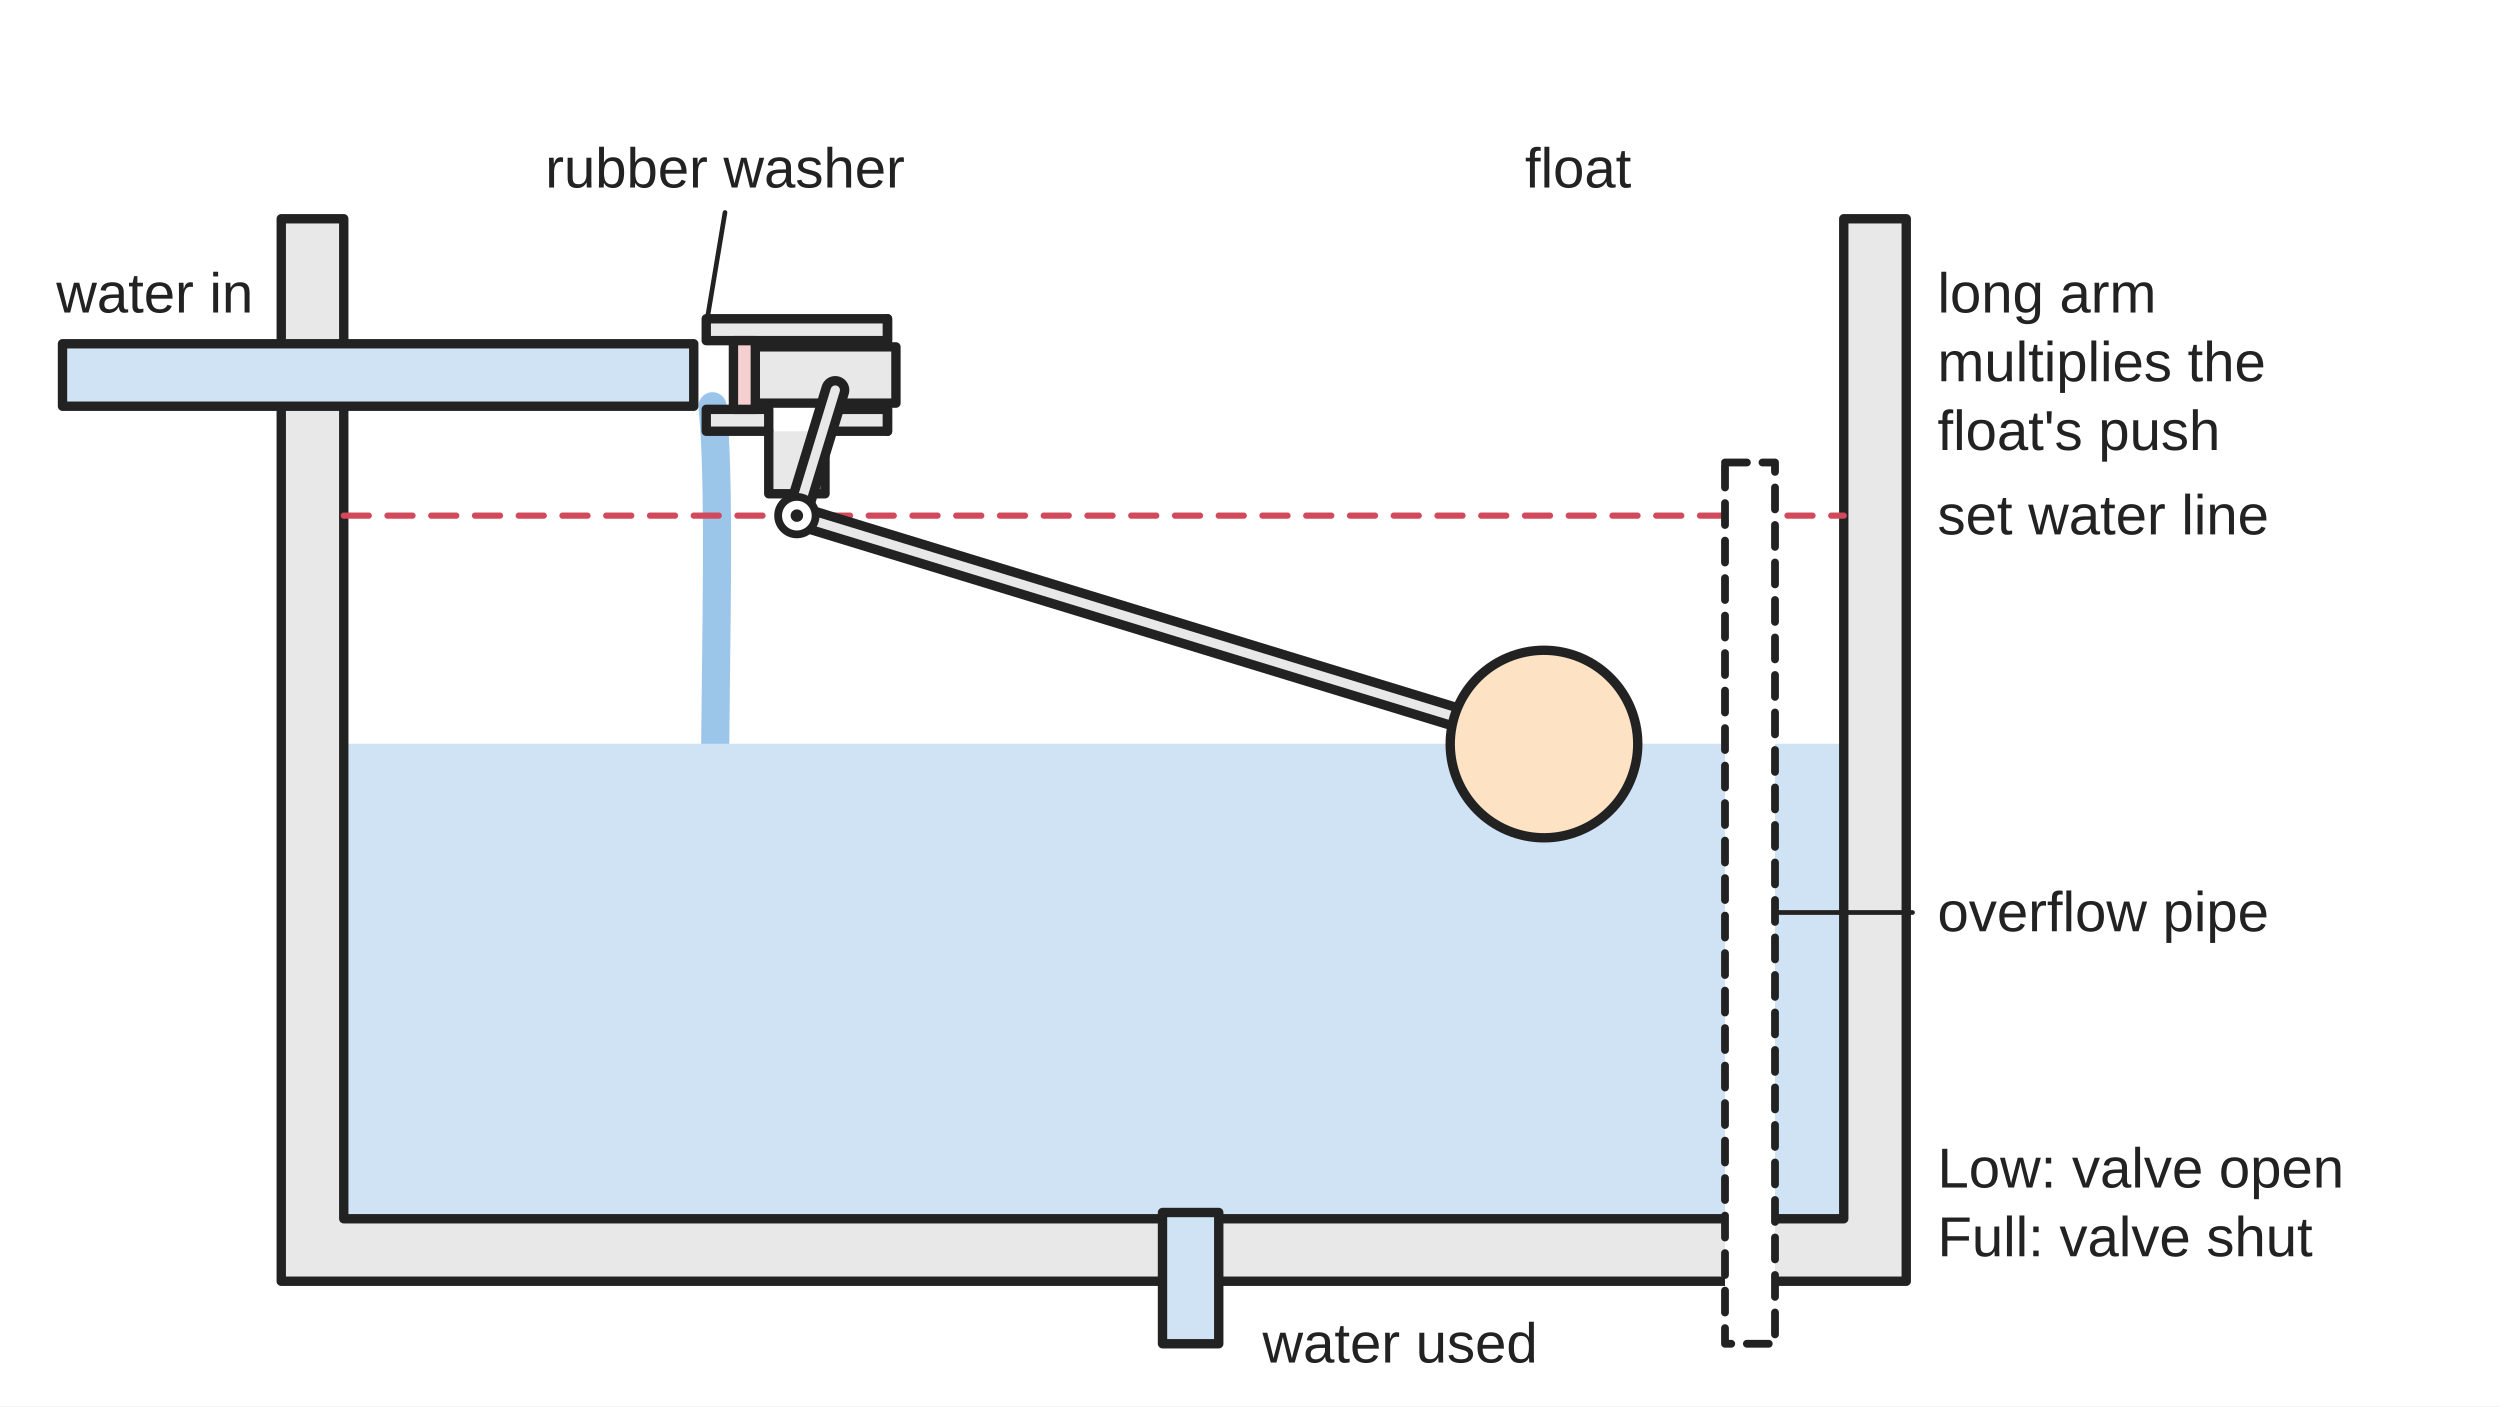
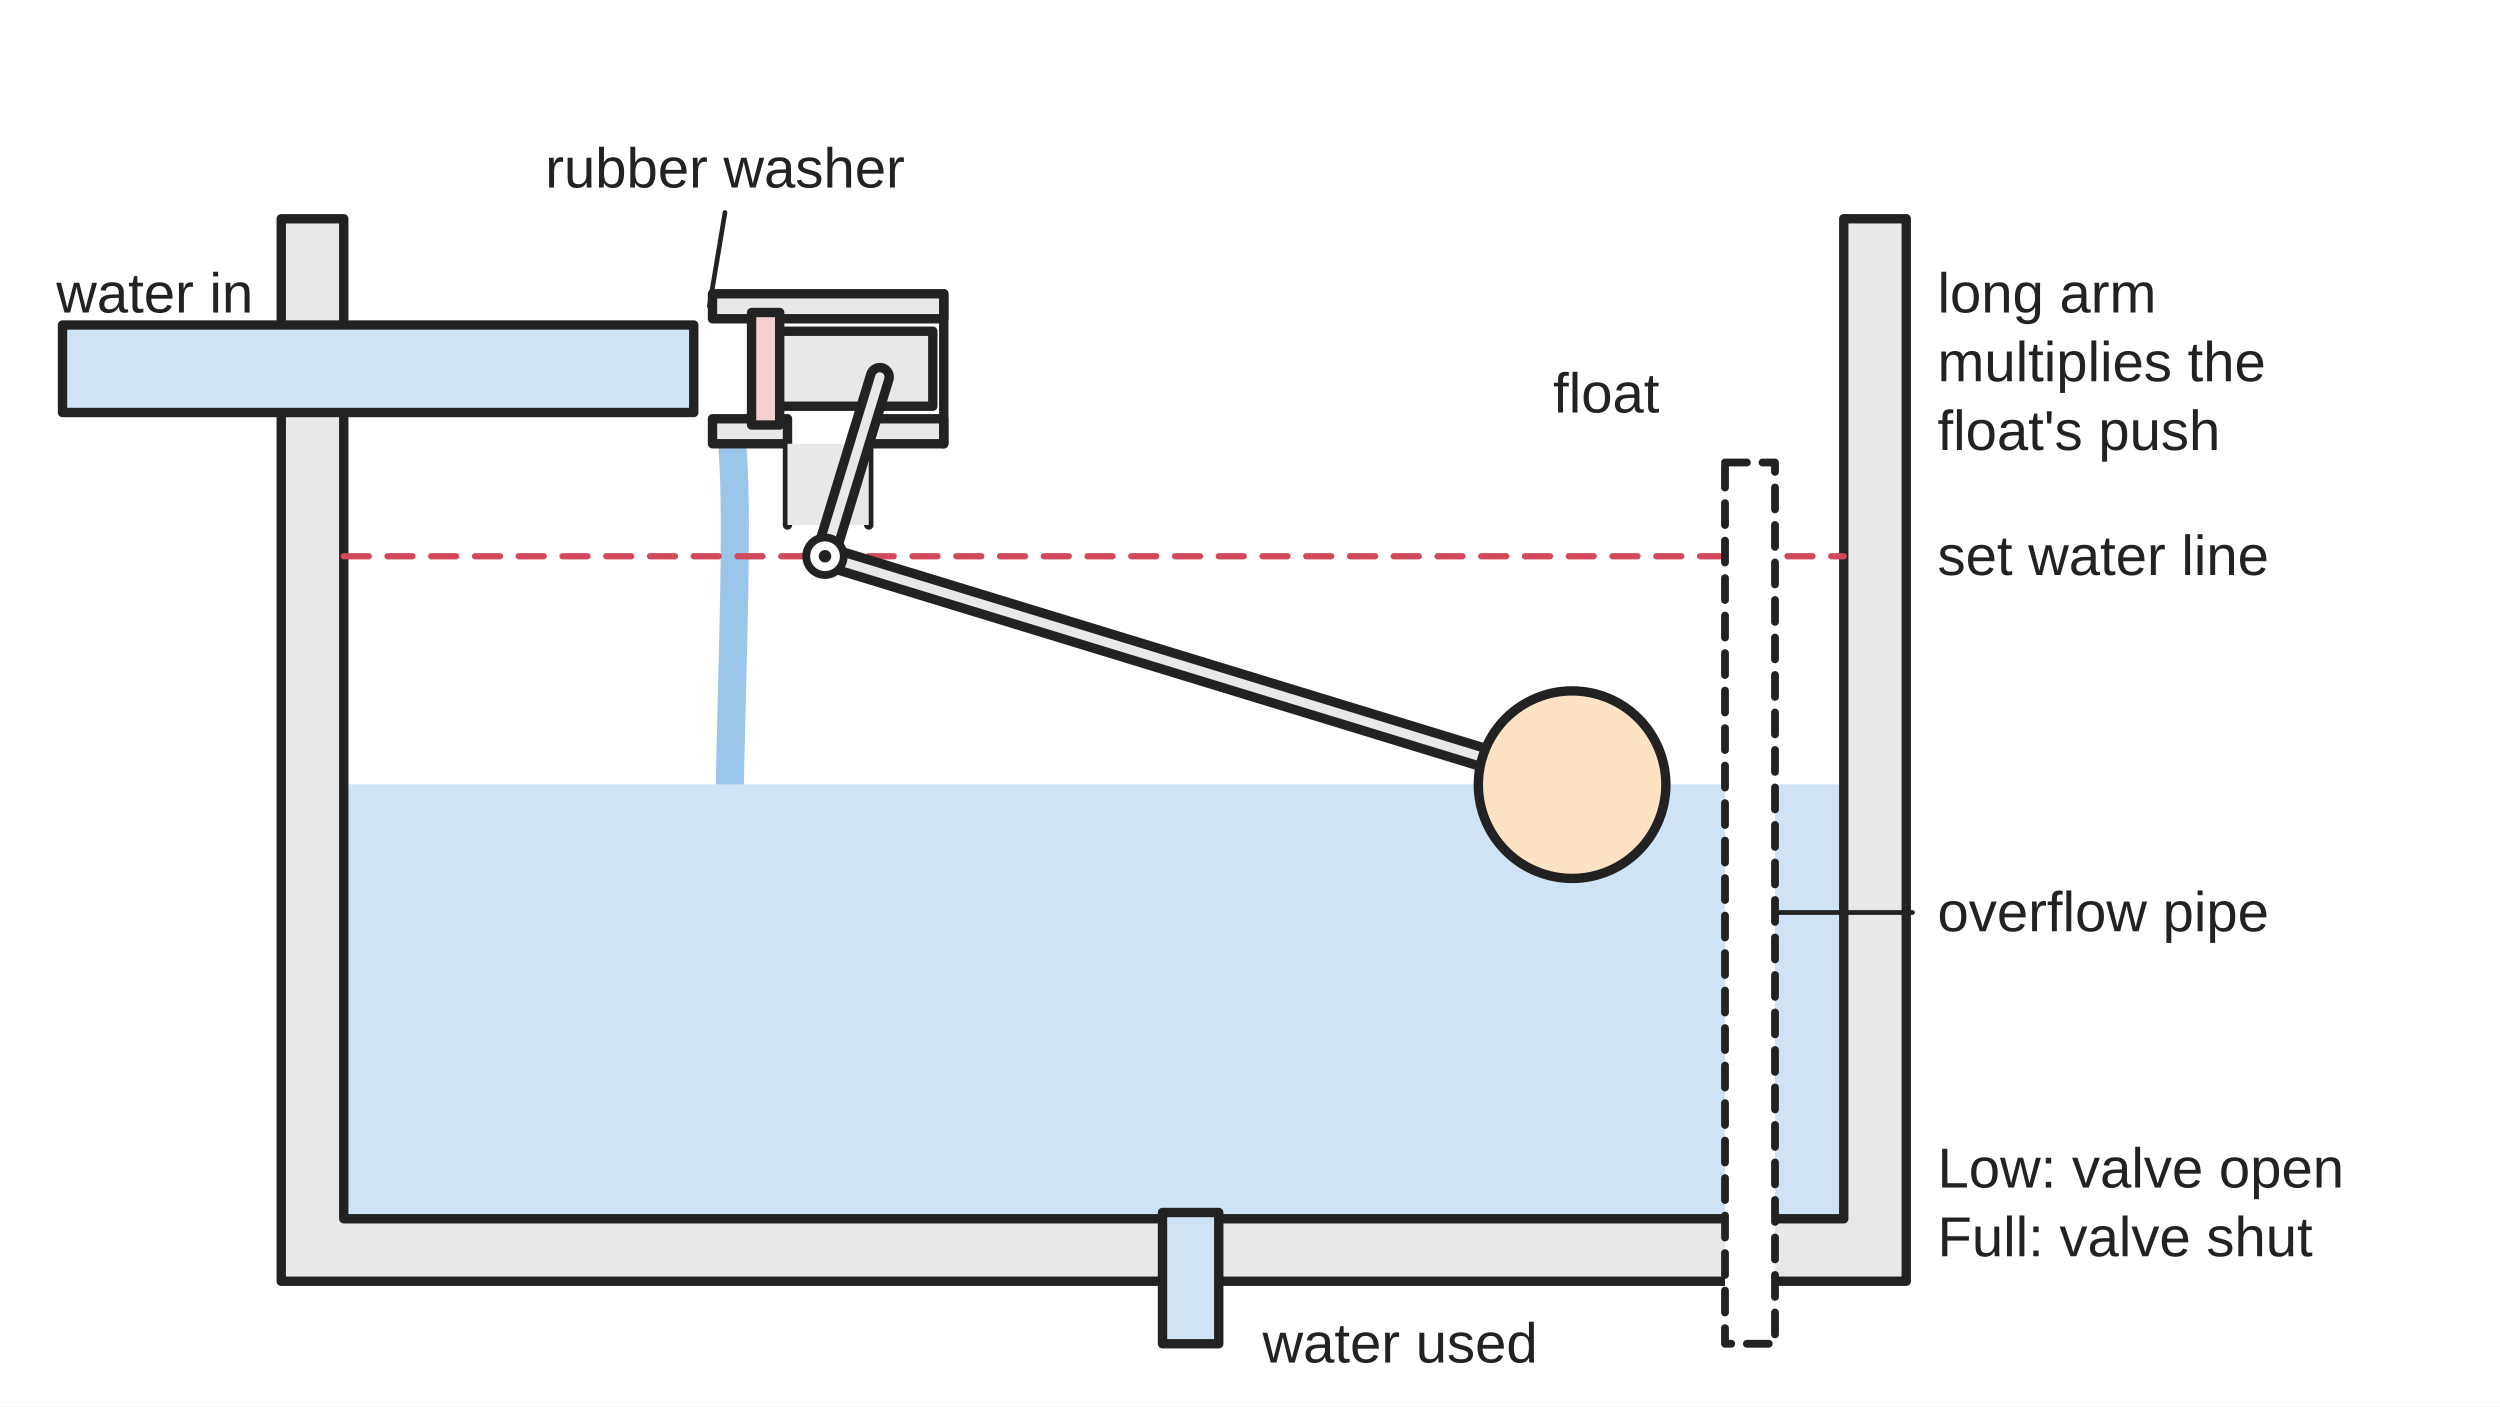
<svg xmlns="http://www.w3.org/2000/svg" viewBox="0 0 800 450" width="800" height="450" role="img">
  <rect width="800" height="450" fill="#ffffff" />
  <defs>
    <marker id="ah" viewBox="0 0 10 10" refX="8" refY="5" markerWidth="5" markerHeight="5" orient="auto-start-reverse">
      <path d="M0,0 L10,5 L0,10 z" fill="#d1495b" />
    </marker>
    <pattern id="hatch" width="10" height="10" patternUnits="userSpaceOnUse" patternTransform="rotate(45)">
      <line x1="0" y1="0" x2="0" y2="10" stroke="#222" stroke-width="2" />
    </pattern>
  </defs>
  <g stroke="#222" stroke-width="3" stroke-linejoin="round" stroke-linecap="round">
-     <path d="M228,130 C232,170 226,260 230,388" fill="none" stroke="#9cc5ea" stroke-width="9" opacity="1" />
-     <rect x="110" y="238" width="480" height="152" fill="#cfe3f5" stroke="none" />
+     <path d="M234,138 C238,180 230,260 234,388" fill="none" stroke="#9cc5ea" stroke-width="9" opacity="1" />
+     <rect x="110" y="251" width="480" height="138" fill="#cfe3f5" stroke="none" />
    <path d="M90,70 V410 H610 V70 H590 V390 H110 V70 Z" fill="#e8e8e8" />
-     <line x1="110" y1="165" x2="590" y2="165" stroke="#d1495b" stroke-width="2" stroke-dasharray="8 6" />
+     <line x1="110" y1="178" x2="590" y2="178" stroke="#d1495b" stroke-width="2" stroke-dasharray="8 6" />
    <rect x="552" y="148" width="16" height="282" fill="#ffffff" stroke-dasharray="7 5" stroke-width="2.5" />
    <rect x="372" y="388" width="18" height="42" fill="#cfe3f5" />
    <line x1="381" y1="414" x2="381" y2="444" stroke="#d1495b" stroke-width="4" marker-end="url(#ah)" opacity="0" />
-     <rect x="20" y="110" width="202" height="20" fill="#cfe3f5" />
-     <rect x="226" y="102" width="58" height="7" fill="#e8e8e8" />
-     <rect x="226" y="131" width="20" height="7" fill="#e8e8e8" />
-     <rect x="264" y="131" width="20" height="7" fill="#e8e8e8" />
-     <path d="M264,138 L264,158 L246,158 L246,138" fill="#e8e8e8" />
-     <path d="M284,102 V138" fill="none" />
-     <g transform="translate(11.7,0)">
-       <rect x="229" y="111" width="46" height="18" fill="#e8e8e8" />
-       <rect x="223" y="109" width="7" height="22" fill="#f5d0d0" />
+     <rect x="20" y="104" width="202" height="28" fill="#cfe3f5" />
+     <rect x="228" y="94" width="74" height="8" fill="#e8e8e8" />
+     <rect x="228" y="134" width="24" height="8" fill="#e8e8e8" />
+     <rect x="278" y="134" width="24" height="8" fill="#e8e8e8" />
+     <path d="M278,142 V168 M252,142 V168" fill="none" />
+     <rect x="252" y="142" width="26" height="26" fill="#e8e8e8" stroke="none" />
+     <path d="M302,94 V142" fill="none" />
+     <g transform="translate(17.5,0)">
+       <rect x="231" y="106" width="50" height="24" fill="#e8e8e8" />
+       <rect x="223" y="100" width="9" height="36" fill="#f5d0d0" />
    </g>
-     <g transform="rotate(17 255 165)">
-       <path d="M255,123 V165 H505" fill="none" stroke-width="9" />
-       <path d="M255,123 V165 H505" fill="none" stroke="#e8e8e8" stroke-width="3" />
-       <circle cx="505" cy="165" r="30" fill="#fde2c4" />
+     <g transform="rotate(17 264 178)">
+       <path d="M264,118 V178 H514" fill="none" stroke-width="9" />
+       <path d="M264,118 V178 H514" fill="none" stroke="#e8e8e8" stroke-width="3" />
+       <circle cx="514" cy="178" r="30" fill="#fde2c4" />
    </g>
-     <circle cx="255" cy="165" r="6" fill="#ffffff" stroke-width="2.5" />
-     <circle cx="255" cy="165" r="2" fill="#222" stroke="none" />
+     <circle cx="264" cy="178" r="6" fill="#ffffff" stroke-width="2.5" />
+     <circle cx="264" cy="178" r="2" fill="#222" stroke="none" />
    <g stroke-width="1.5" fill="none">
-       <line x1="232" y1="68" x2="226" y2="104" />
+       <line x1="232" y1="68" x2="227" y2="98" />
      <line x1="612" y1="292" x2="569" y2="292" />
    </g>
  </g>
  <g font-family="Arial, Helvetica, sans-serif" font-size="18" fill="#222">
    <text x="18" y="100">water in</text>
    <text x="232" y="60" text-anchor="middle">rubber washer</text>
-     <text x="505" y="60" text-anchor="middle">float</text>
+     <text x="514" y="132" text-anchor="middle">float</text>
    <text x="620" y="100">long arm</text>
    <text x="620" y="122">multiplies the</text>
    <text x="620" y="144">float's push</text>
-     <text x="620" y="171">set water line</text>
+     <text x="620" y="184">set water line</text>
    <text x="620" y="298">overflow pipe</text>
    <text x="404" y="436">water used</text>
    <text x="620" y="380">Low: valve open</text>
    <text x="620" y="402">Full: valve shut</text>
  </g>
</svg>
